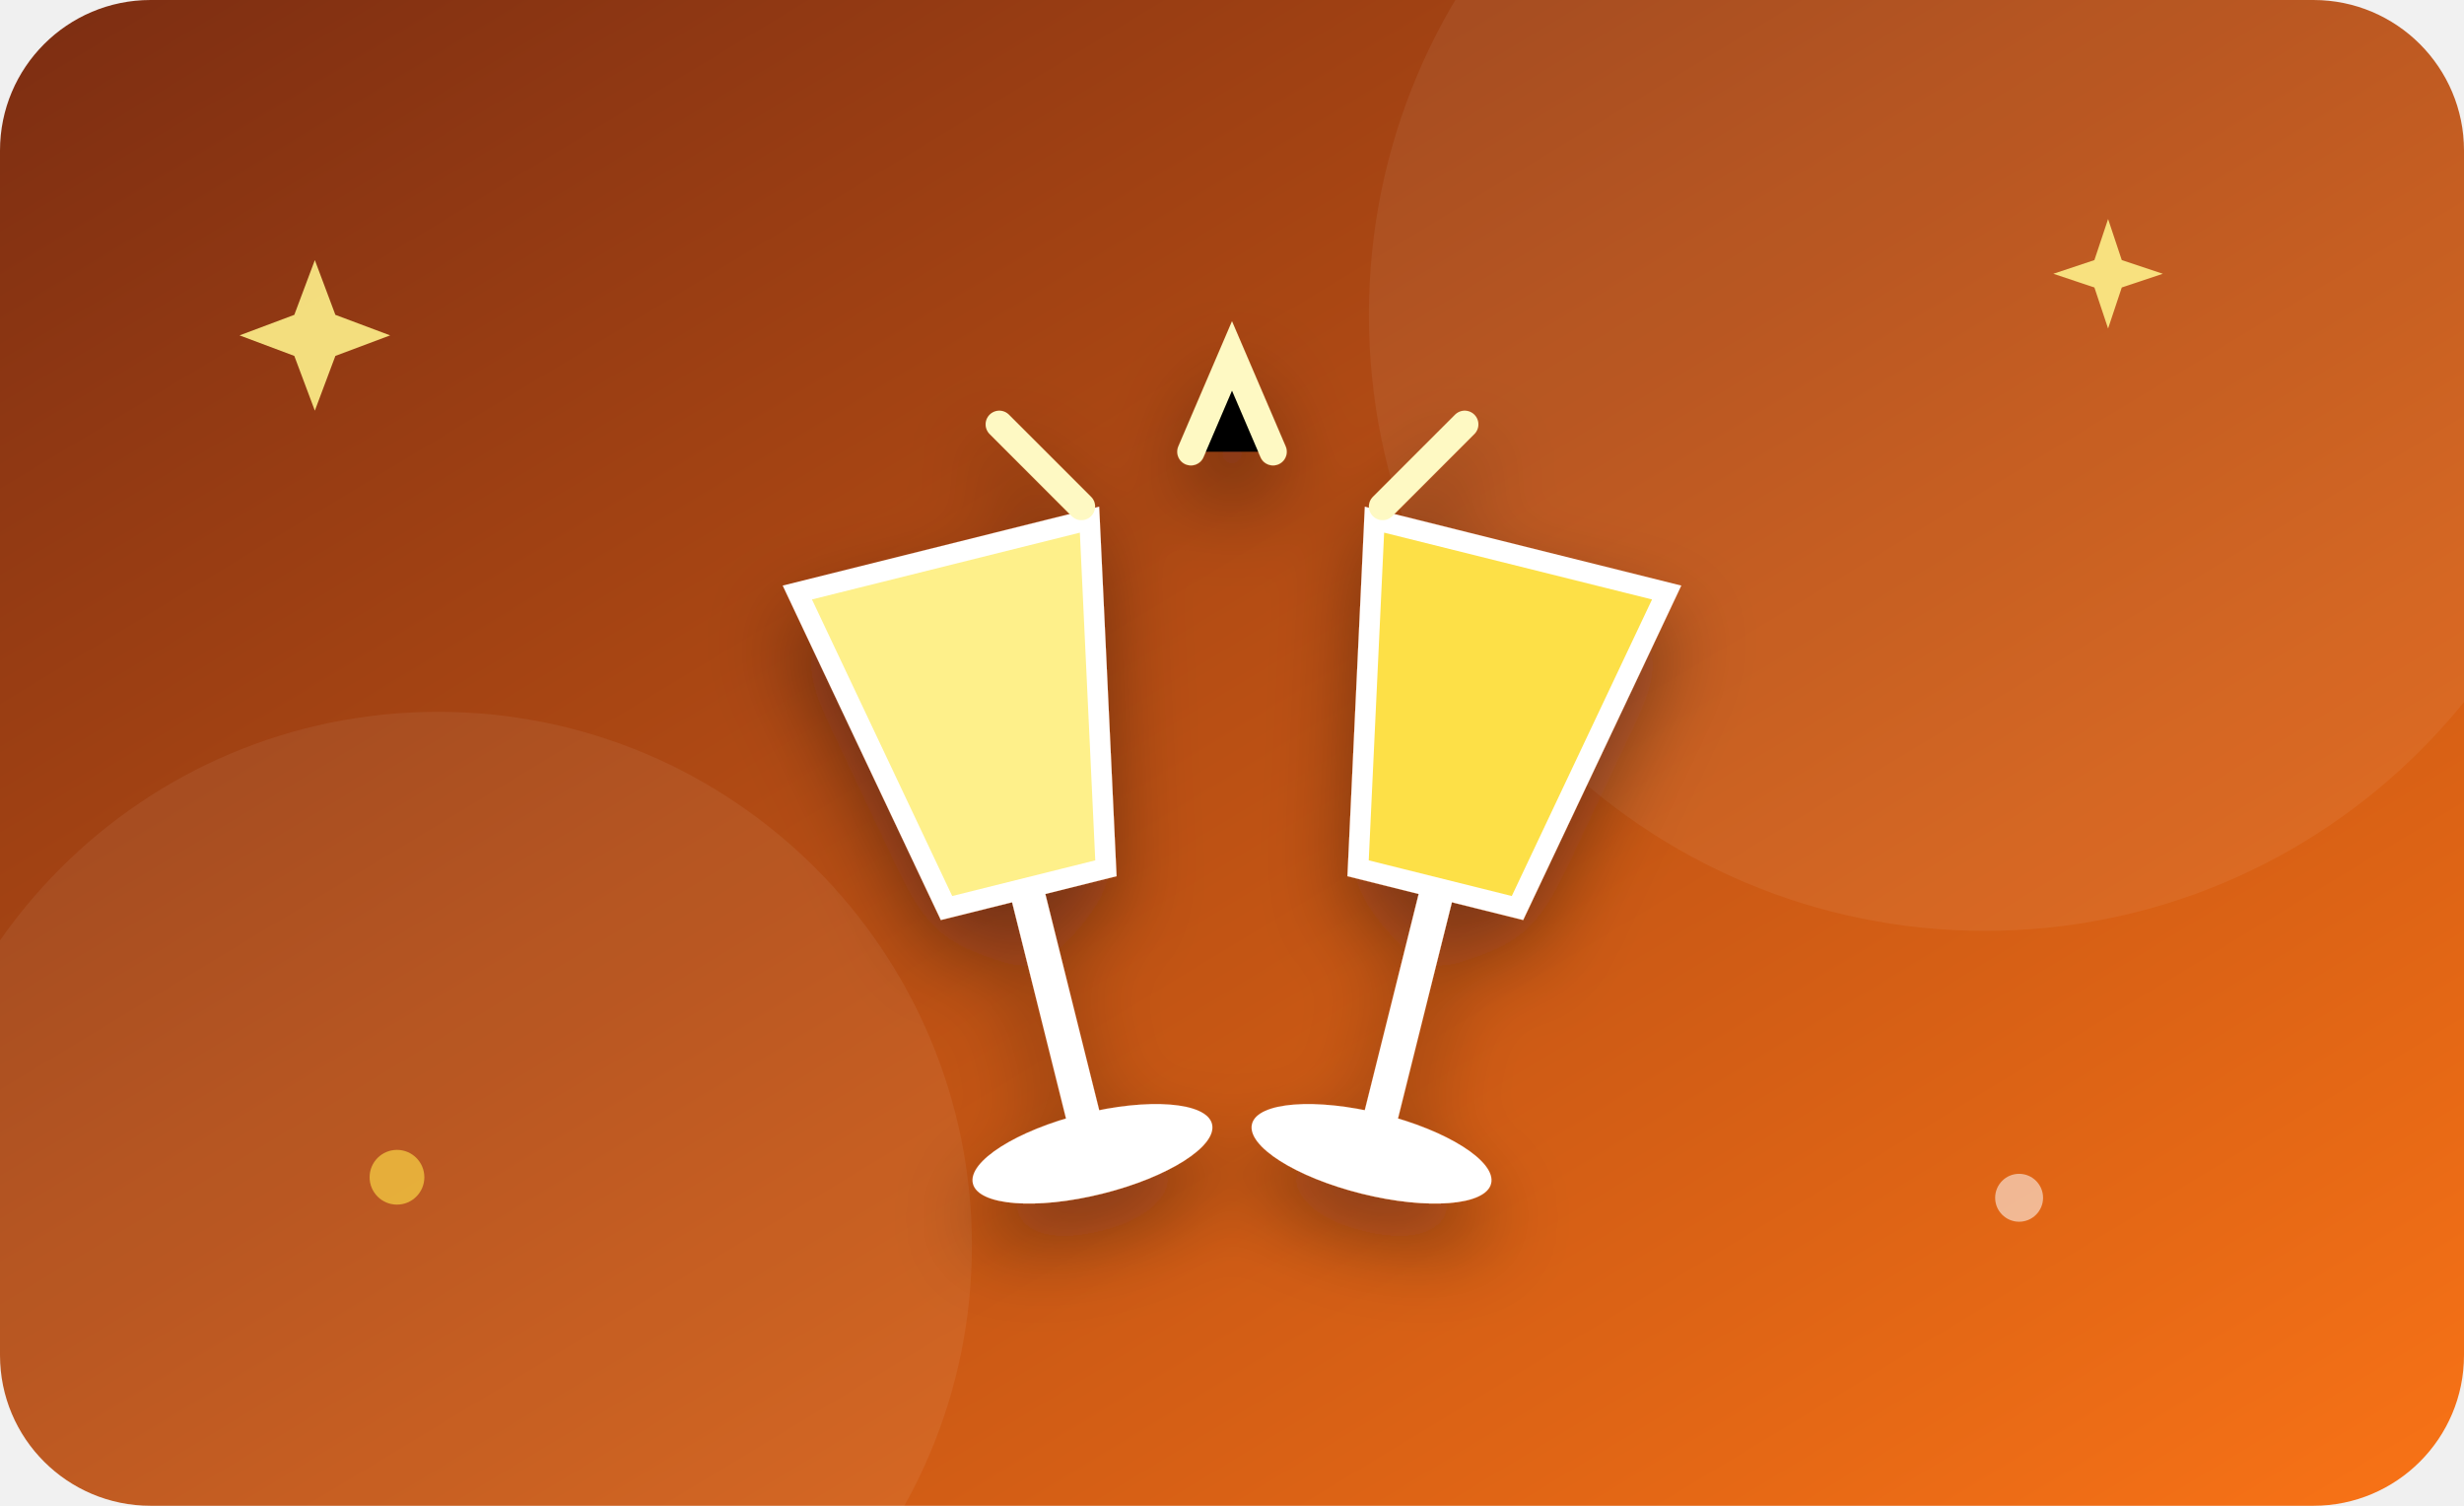
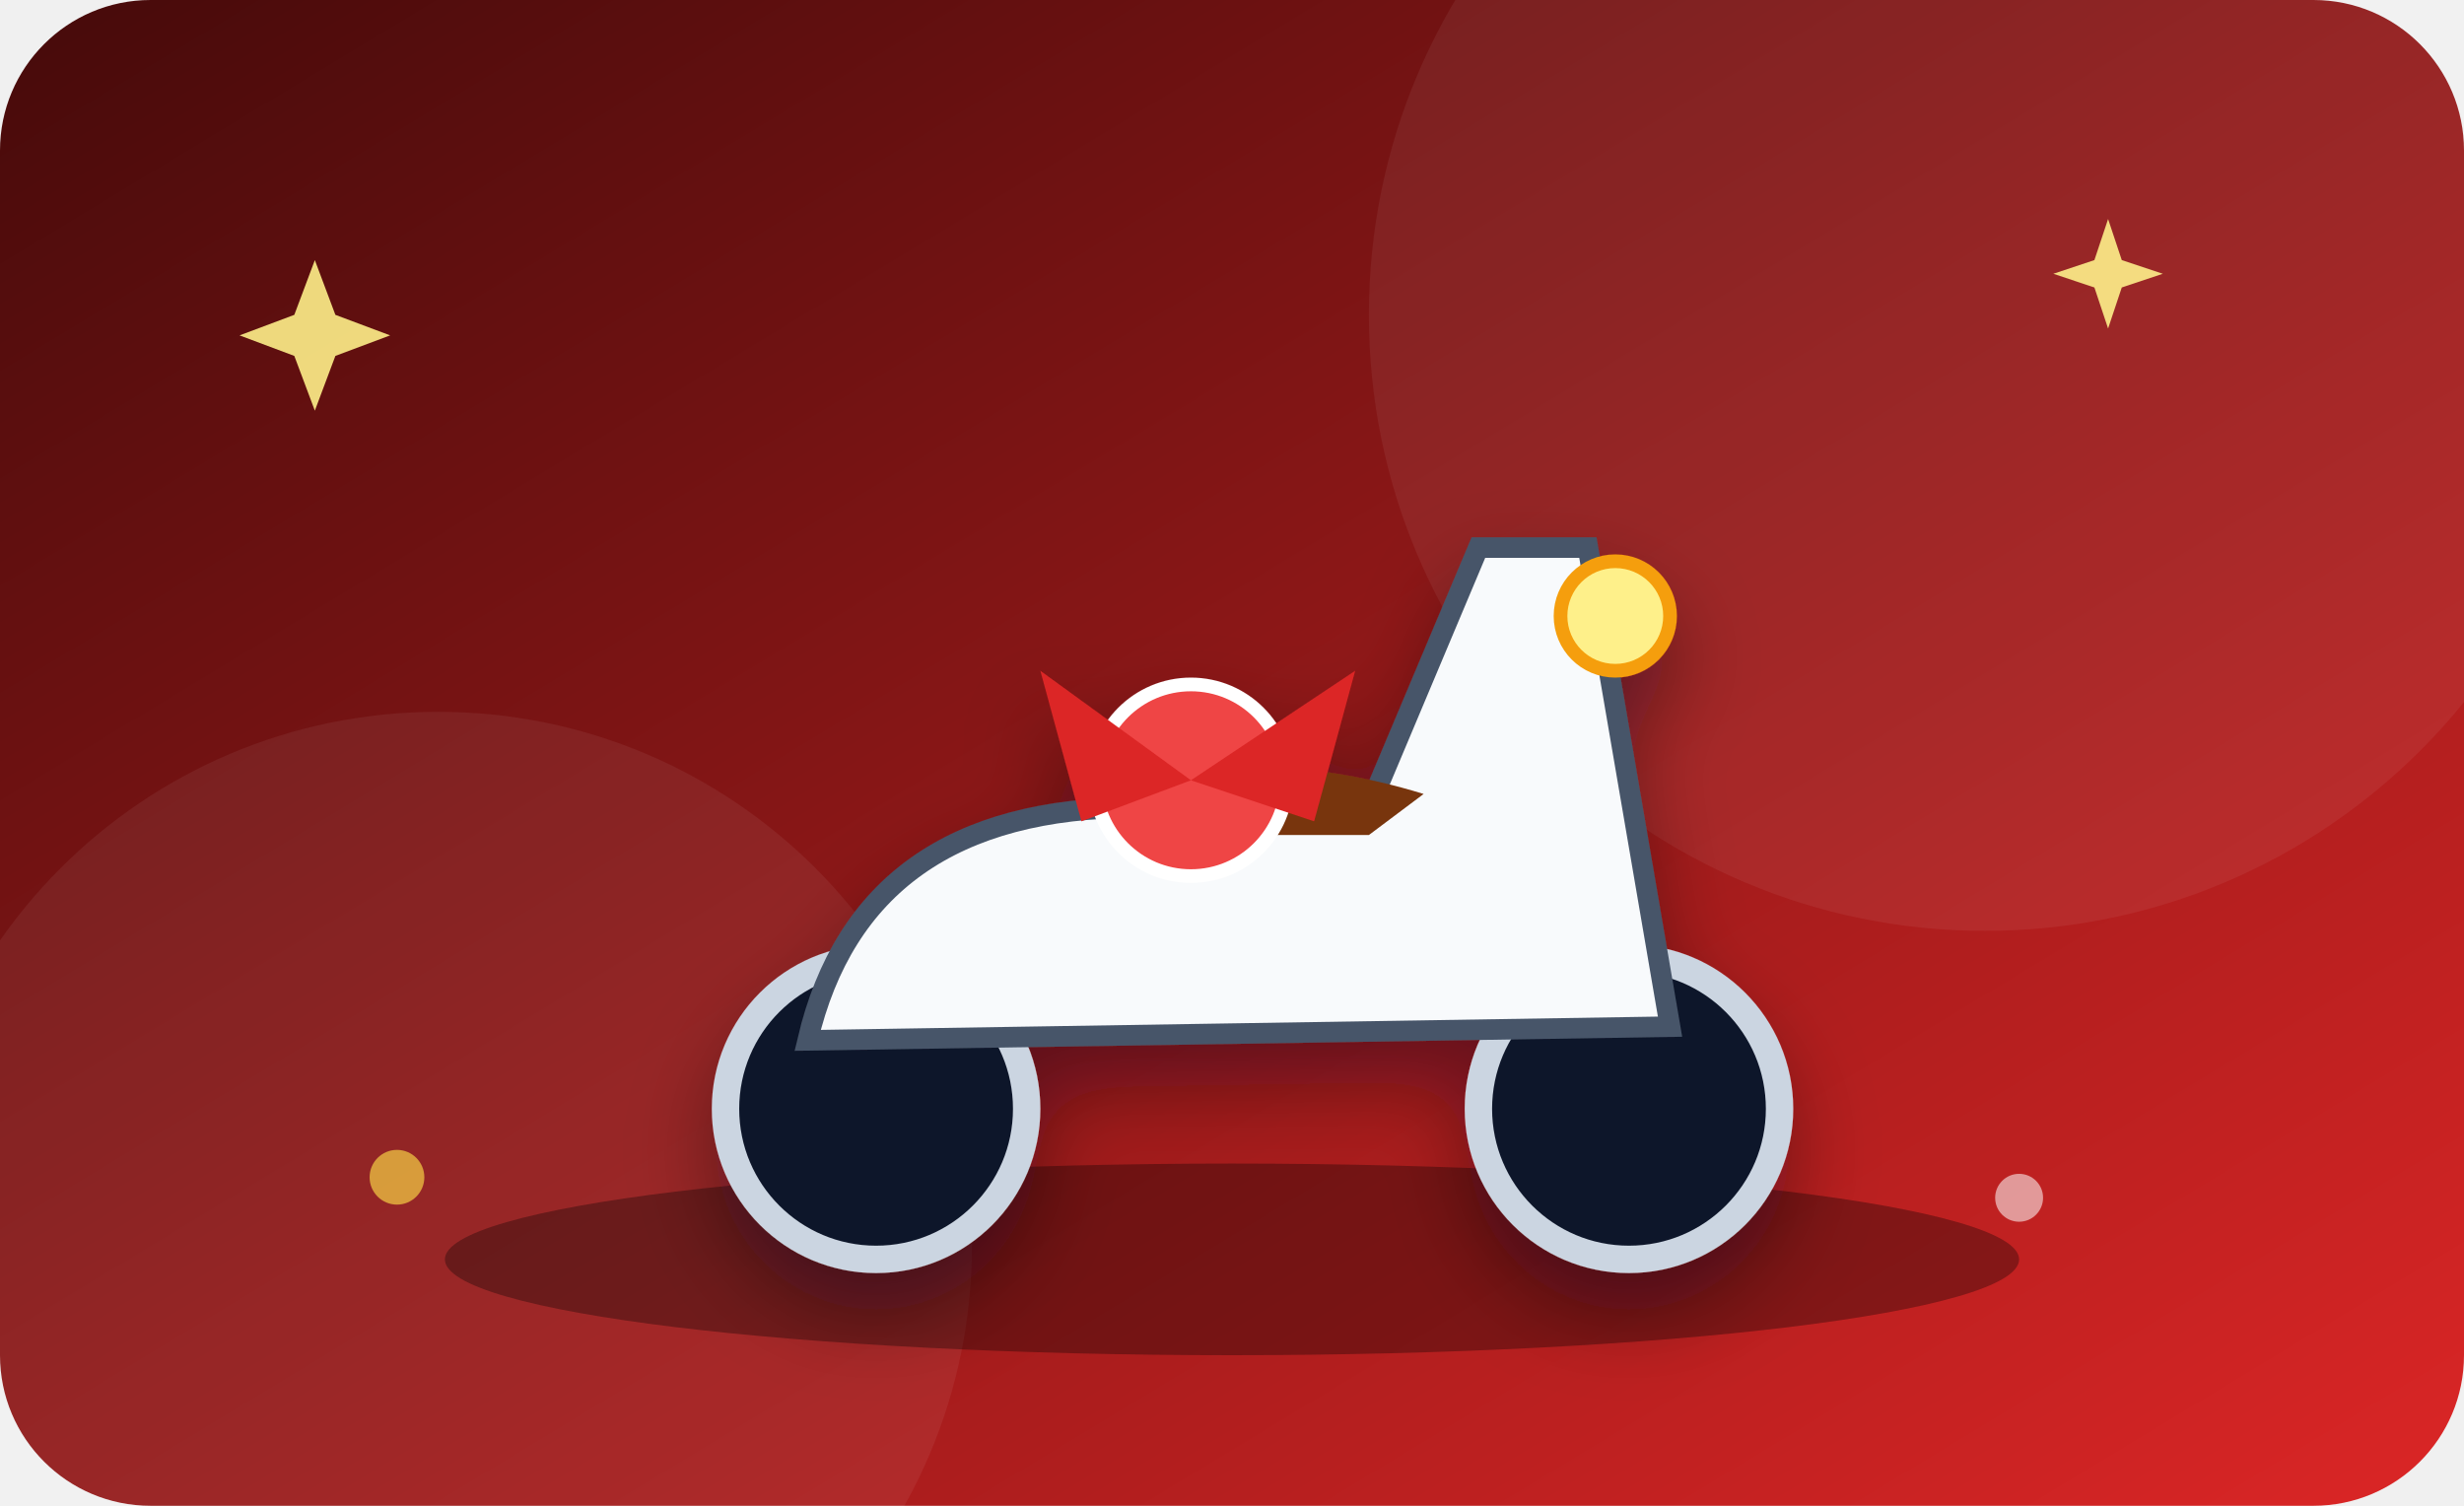
<svg xmlns="http://www.w3.org/2000/svg" viewBox="0 0 360 220" width="360" height="220">
  <defs>
    <filter id="sh" x="-20%" y="-20%" width="140%" height="140%">
      <feDropShadow dx="0" dy="6" stdDeviation="6" flood-color="#090D16" flood-opacity="0.38" />
    </filter>
    <linearGradient id="goldG" x1="0" y1="0" x2="1" y2="1">
      <stop offset="0%" stop-color="#FEF08A" />
      <stop offset="45%" stop-color="#F59E0B" />
      <stop offset="100%" stop-color="#B45309" />
    </linearGradient>
    <linearGradient id="cashG" x1="0" y1="0" x2="1" y2="1">
      <stop offset="0%" stop-color="#6EE7B7" />
      <stop offset="100%" stop-color="#059669" />
    </linearGradient>
    <linearGradient id="silverG" x1="0" y1="0" x2="0" y2="1">
      <stop offset="0%" stop-color="#F8FAFC" />
      <stop offset="55%" stop-color="#CBD5E1" />
      <stop offset="100%" stop-color="#64748B" />
    </linearGradient>
    <linearGradient id="redG" x1="0" y1="0" x2="1" y2="1">
      <stop offset="0%" stop-color="#FCA5A5" />
      <stop offset="50%" stop-color="#EF4444" />
      <stop offset="100%" stop-color="#991B1B" />
    </linearGradient>
    <linearGradient id="skyBlue" x1="0" y1="0" x2="1" y2="1">
      <stop offset="0%" stop-color="#1E3A8A" />
      <stop offset="100%" stop-color="#0EA5E9" />
    </linearGradient>
    <linearGradient id="warmDawn" x1="0" y1="0" x2="1" y2="1">
      <stop offset="0%" stop-color="#7C2D12" />
      <stop offset="100%" stop-color="#F97316" />
    </linearGradient>
    <linearGradient id="emeraldBg" x1="0" y1="0" x2="1" y2="1">
      <stop offset="0%" stop-color="#064E3B" />
      <stop offset="100%" stop-color="#10B981" />
    </linearGradient>
    <linearGradient id="violetBg" x1="0" y1="0" x2="1" y2="1">
      <stop offset="0%" stop-color="#3B0764" />
      <stop offset="100%" stop-color="#8B5CF6" />
    </linearGradient>
    <linearGradient id="stormBg" x1="0" y1="0" x2="1" y2="1">
      <stop offset="0%" stop-color="#0F172A" />
      <stop offset="100%" stop-color="#334155" />
    </linearGradient>
    <linearGradient id="crimsonBg" x1="0" y1="0" x2="1" y2="1">
      <stop offset="0%" stop-color="#450A0A" />
      <stop offset="100%" stop-color="#DC2626" />
    </linearGradient>
  </defs>
-   <rect width="360" height="220" rx="22" fill="url(#warmDawn)" />
+   <rect width="360" height="220" rx="22" fill="url(#crimsonBg)" />
  <circle cx="290" cy="46" r="90" fill="#FFFFFF" opacity="0.06" />
  <circle cx="64" cy="182" r="78" fill="#FFFFFF" opacity="0.06" />
  <g fill="#FEF08A" opacity="0.9">
    <path d="M46 38 L49 46 L57 49 L49 52 L46 60 L43 52 L35 49 L43 46 Z" />
    <path d="M308 32 L310 38 L316 40 L310 42 L308 48 L306 42 L300 40 L306 38 Z" />
    <circle cx="295" cy="175" r="3.5" fill="#FFFFFF" opacity="0.6" />
    <circle cx="58" cy="172" r="4" fill="#FDE047" opacity="0.7" />
  </g>
-   <g transform="translate(180,122)" filter="url(#sh)">
-     <g transform="translate(-32,0) rotate(-14)">
-       <path d="M-22 -42 H22 L12 8 H-12 Z" fill="#FEF08A" stroke="#FFF" stroke-width="3" />
-       <line x1="0" y1="8" x2="0" y2="46" stroke="#FFF" stroke-width="5" />
-       <ellipse cx="0" cy="48" rx="18" ry="6" fill="#FFF" />
-     </g>
-     <g transform="translate(32,0) rotate(14)">
-       <path d="M-22 -42 H22 L12 8 H-12 Z" fill="#FDE047" stroke="#FFF" stroke-width="3" />
-       <line x1="0" y1="8" x2="0" y2="46" stroke="#FFF" stroke-width="5" />
-       <ellipse cx="0" cy="48" rx="18" ry="6" fill="#FFF" />
-     </g>
-     <path d="M-6 -56 L0 -70 L6 -56 M-22 -48 L-34 -60 M22 -48 L34 -60" stroke="#FEF9C3" stroke-width="4" stroke-linecap="round" />
+   <ellipse cx="180" cy="184" rx="115" ry="14" fill="#000" opacity="0.32" />
+   <g transform="translate(182,126)" filter="url(#sh)">
+     <circle cx="-54" cy="36" r="22" fill="#0F172A" stroke="#CBD5E1" stroke-width="4" />
+     <circle cx="56" cy="36" r="22" fill="#0F172A" stroke="#CBD5E1" stroke-width="4" />
+     <path d="M-64 26 Q-56 -8 -16 -8 H18 L34 -46 H50 L62 24 Z" fill="#F8FAFC" stroke="#475569" stroke-width="3" />
+     <path d="M-24 -10 Q0 -18 26 -10 L18 -4 H-20 Z" fill="#78350F" />
+     <circle cx="54" cy="-36" r="8" fill="#FEF08A" stroke="#F59E0B" stroke-width="2" />
+     <circle cx="-8" cy="-12" r="14" fill="#EF4444" stroke="#FFF" stroke-width="2" />
+     <path d="M-8 -12 L-30 -28 L-24 -6 Z M-8 -12 L16 -28 L10 -6 Z" fill="#DC2626" />
  </g>
</svg>
